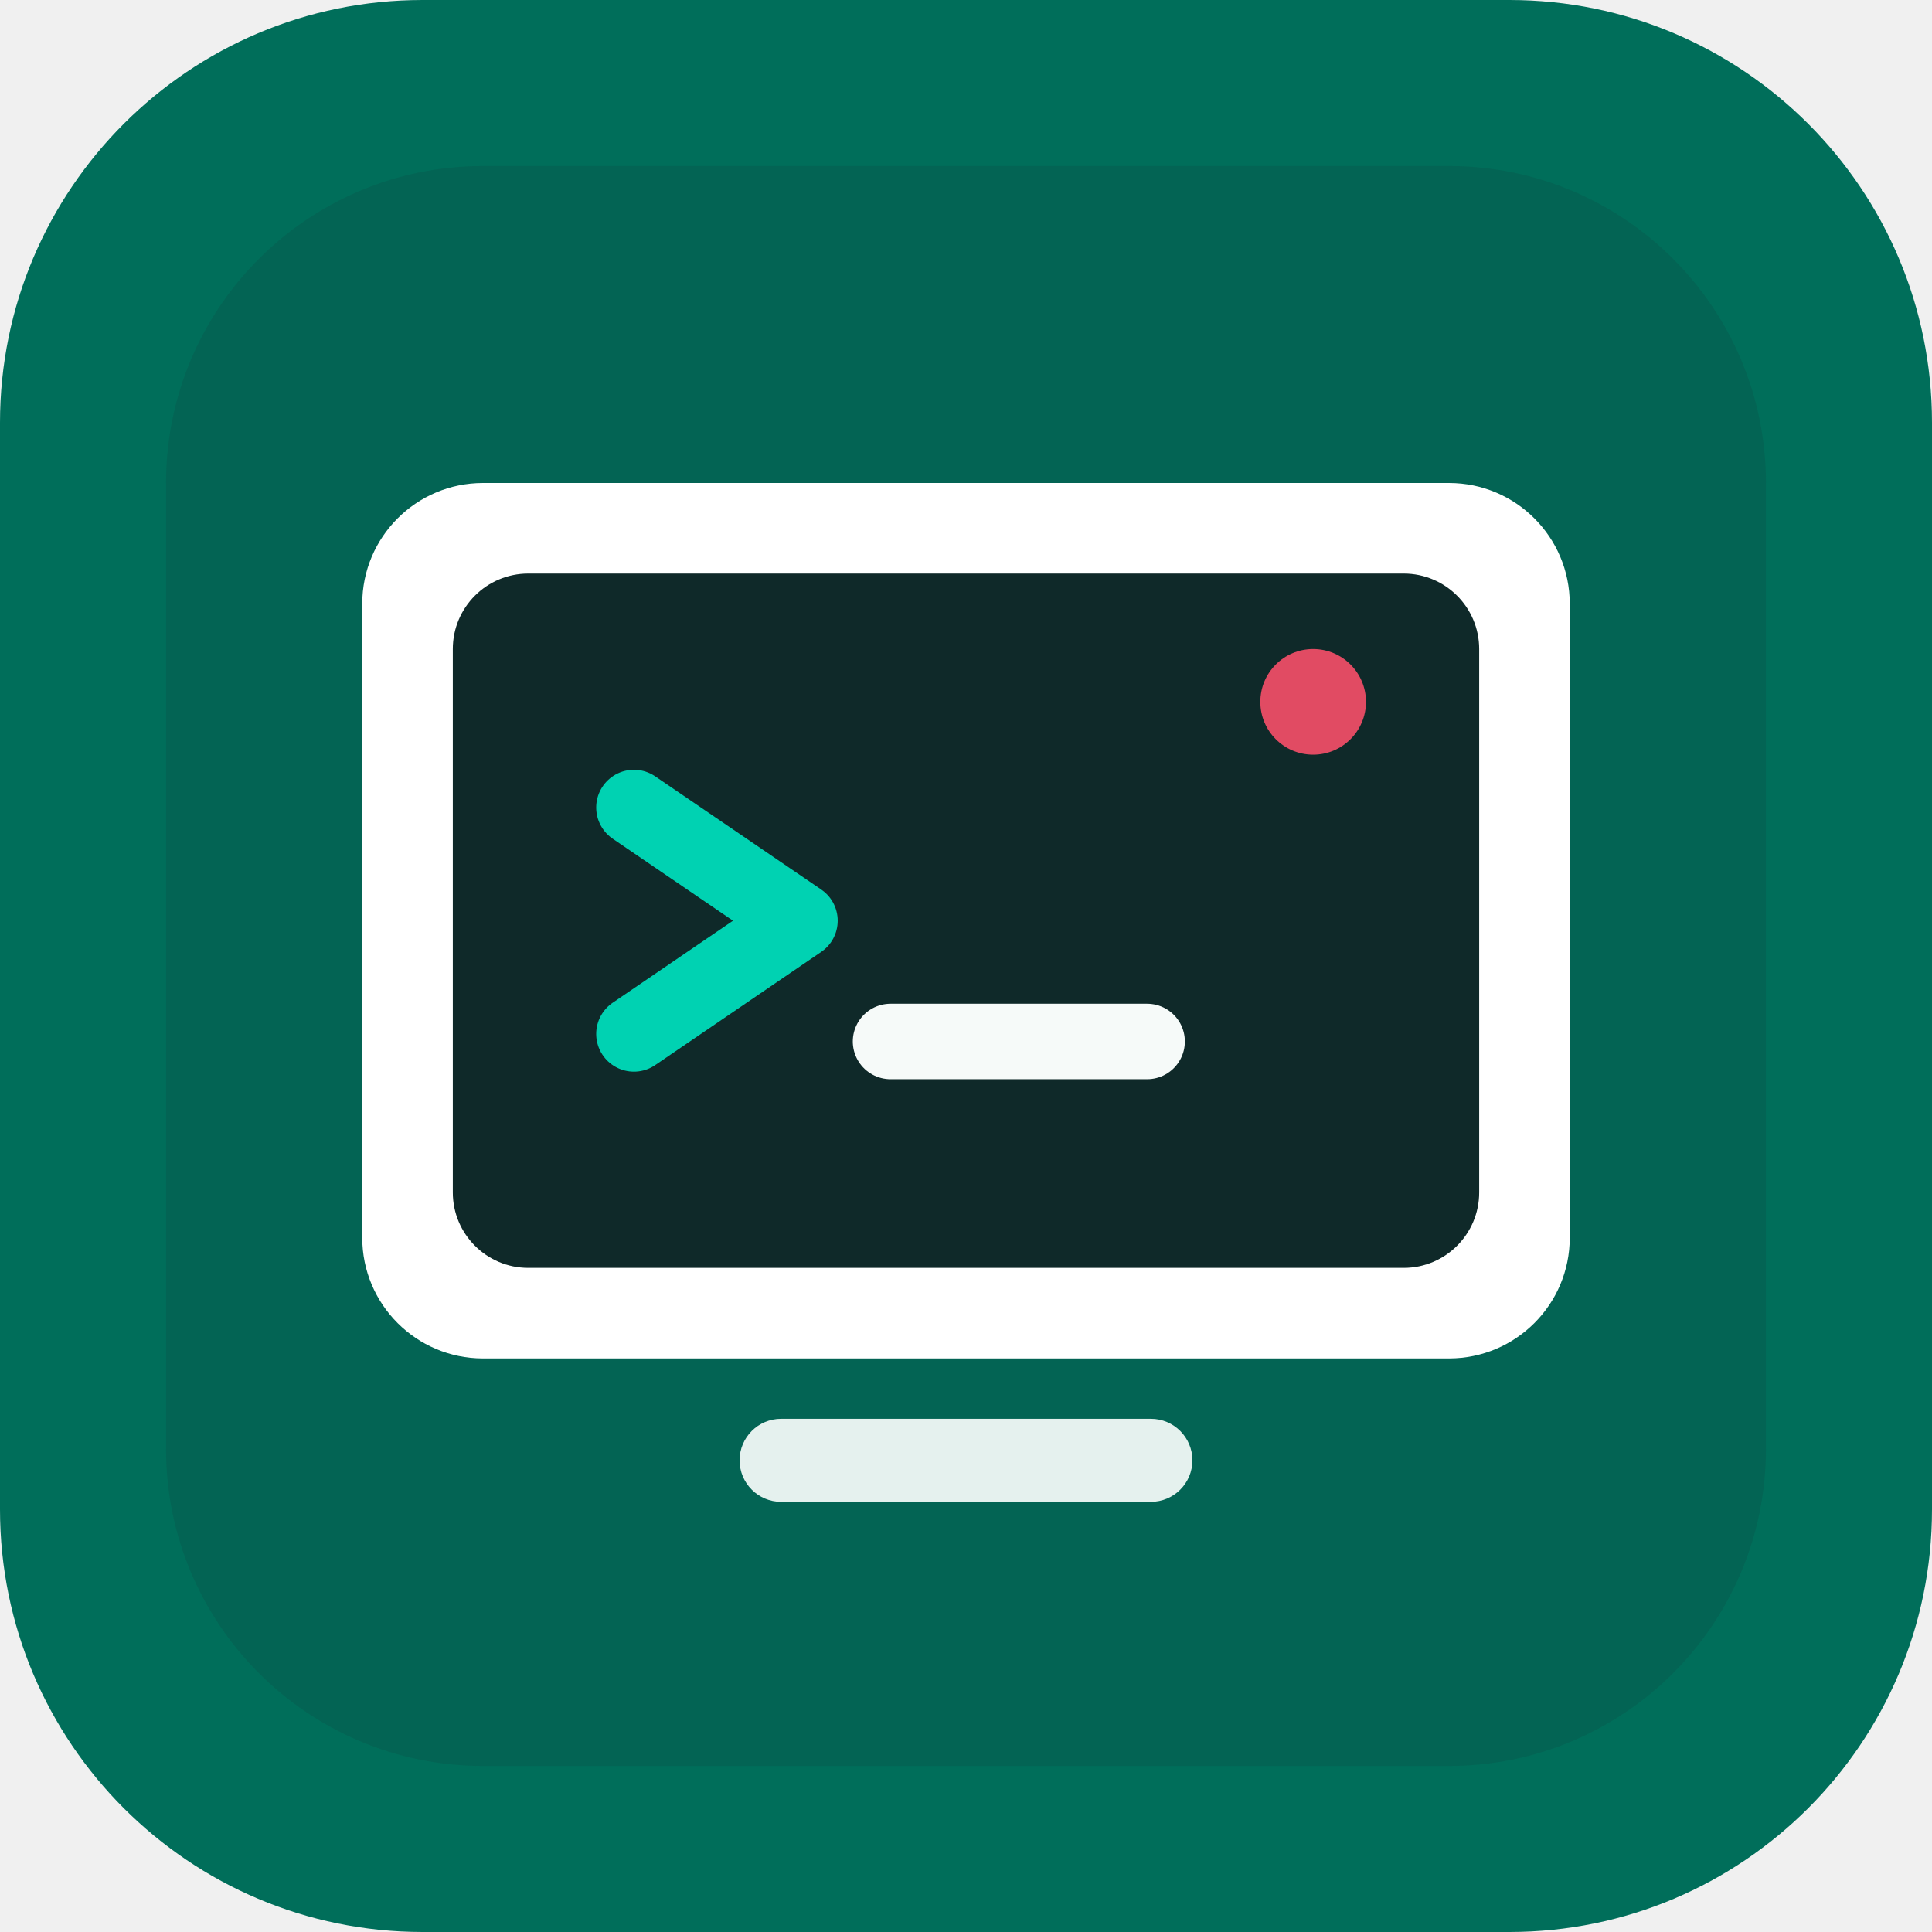
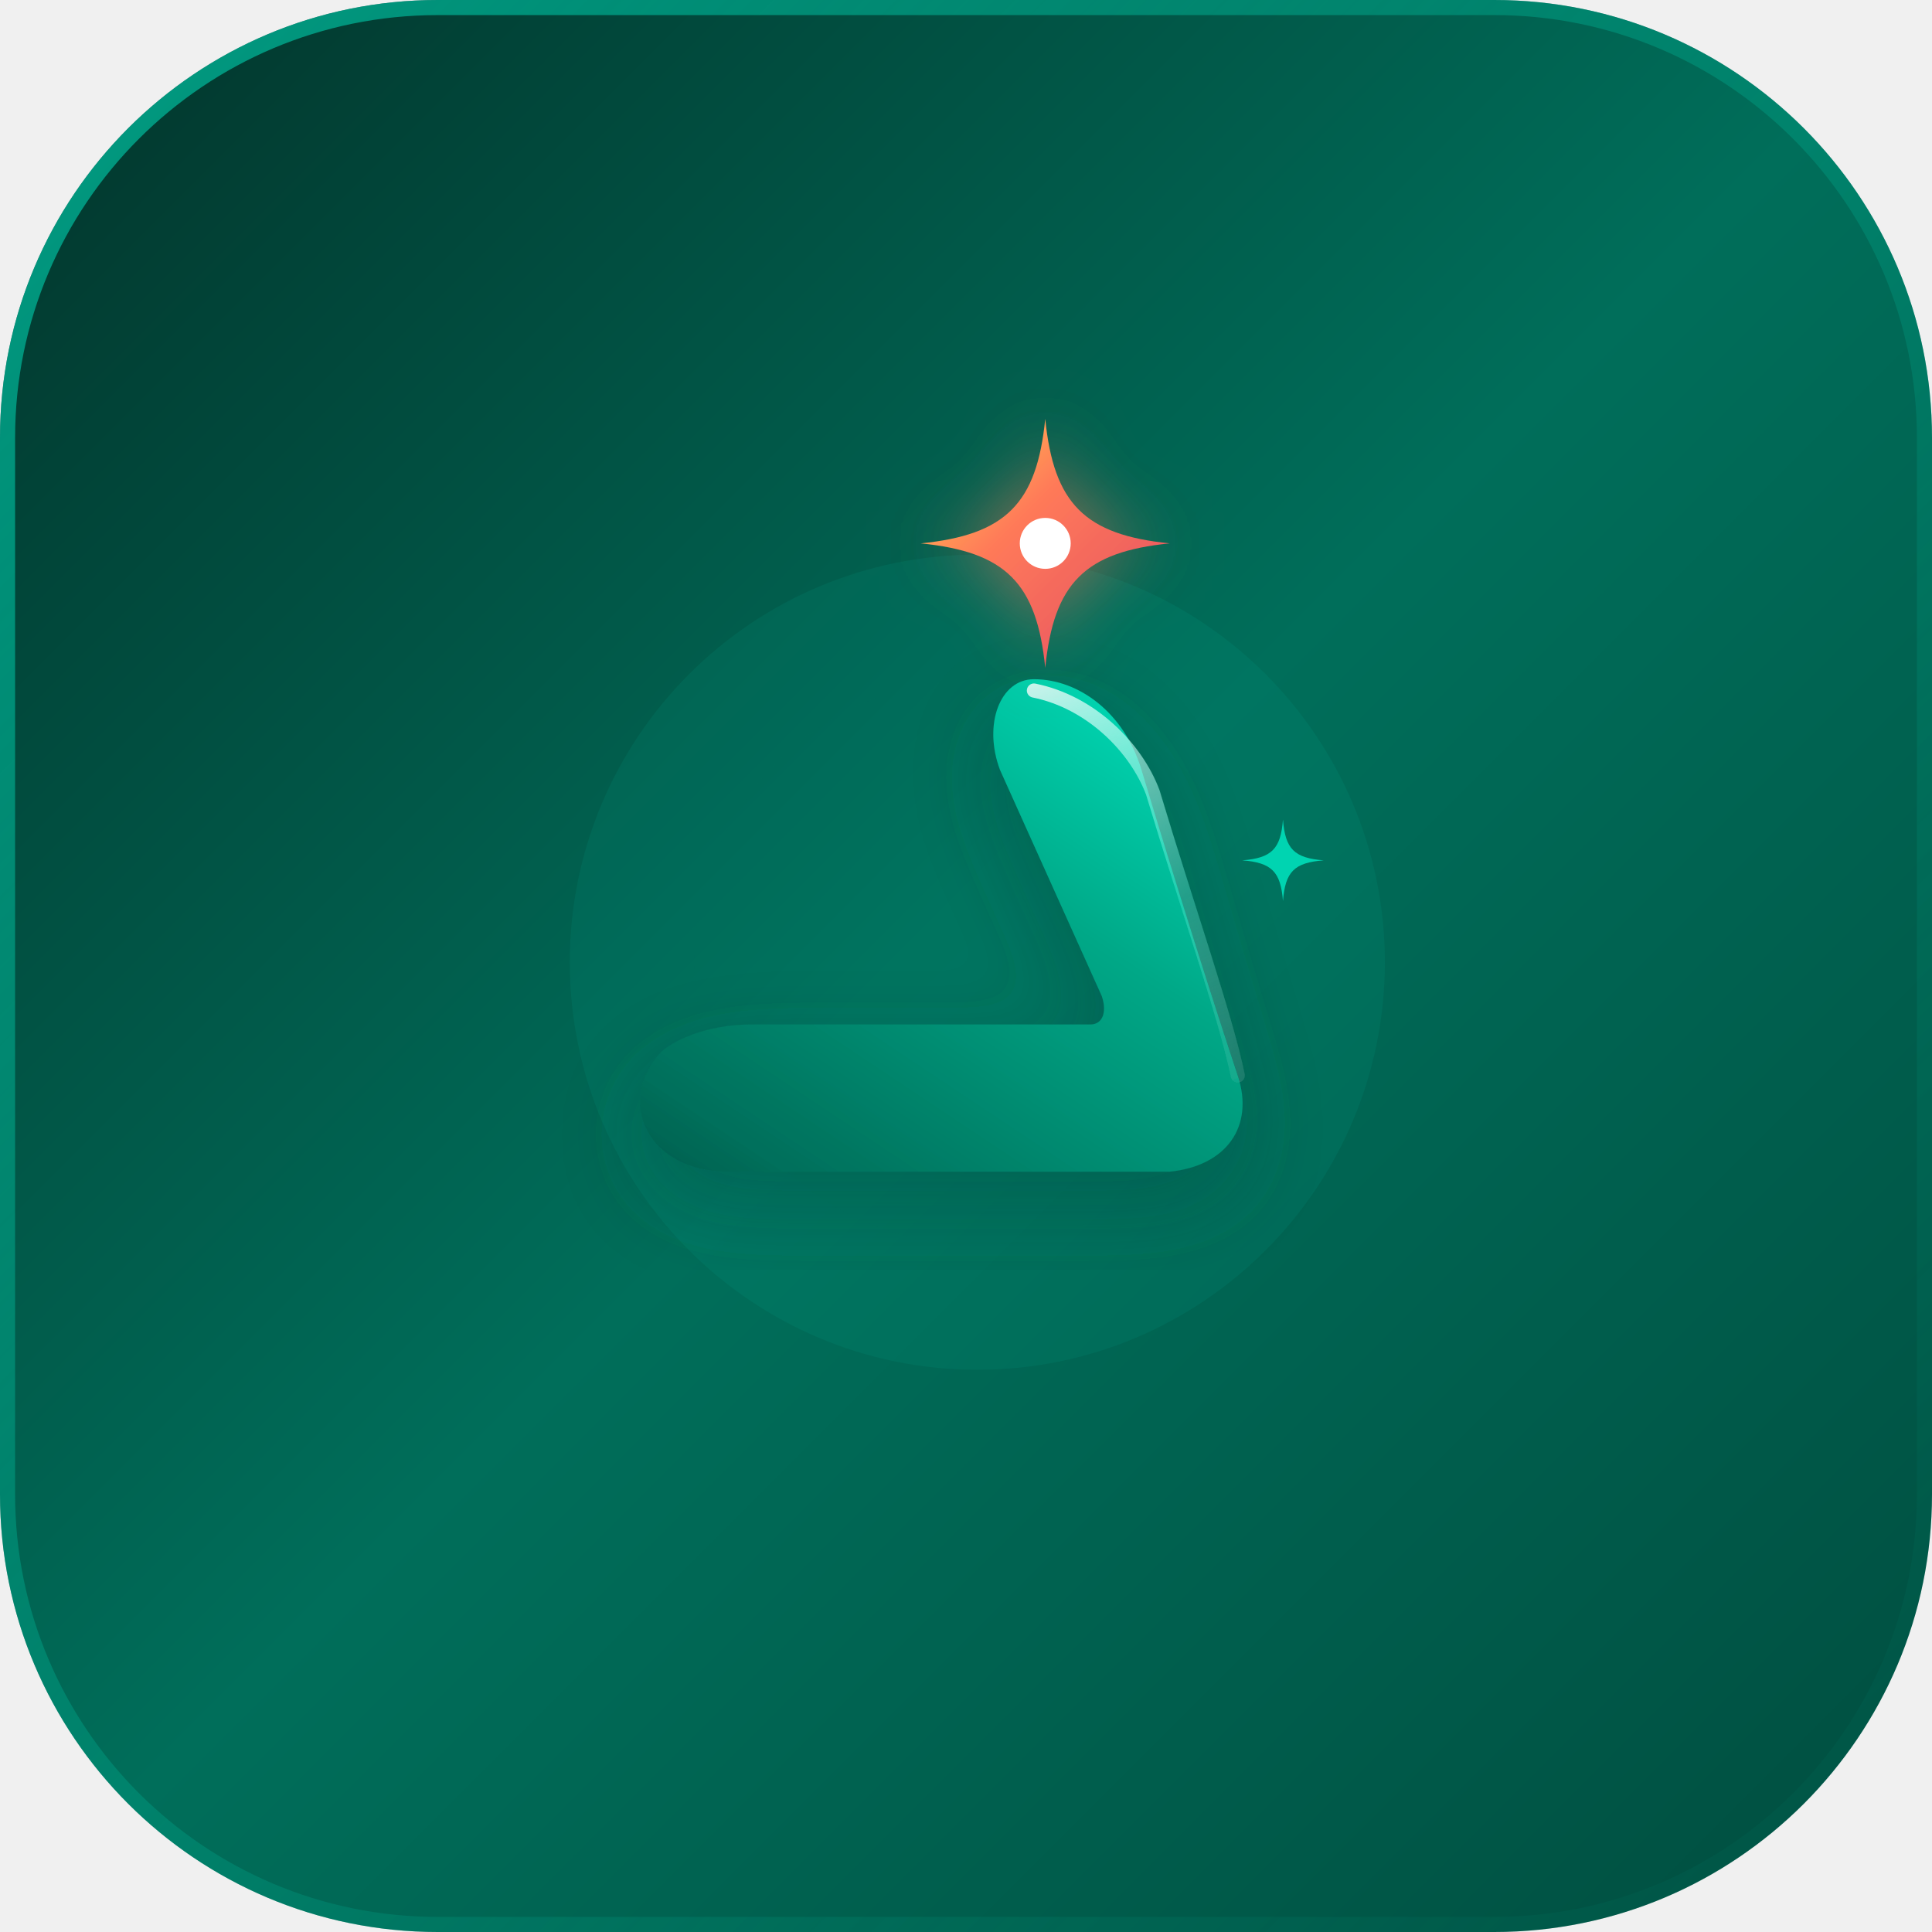
- <svg xmlns="http://www.w3.org/2000/svg" viewBox="0 0 512 512" fill="none">
-   <rect width="512" height="512" rx="112" fill="#006E5A" />
-   <rect x="44" y="44" width="424" height="424" rx="84" fill="#163A3A" fill-opacity="0.18" />
-   <rect x="96" y="128" width="320" height="232" rx="32" fill="#FFFFFF" />
-   <rect x="120" y="152" width="272" height="184" rx="20" fill="#0F2929" />
-   <path d="M168 214L212 244L168 274" stroke="#00D2B2" stroke-width="20" stroke-linecap="round" stroke-linejoin="round" />
-   <path d="M236 276H304" stroke="#F6FAF9" stroke-width="20" stroke-linecap="round" />
-   <circle cx="348" cy="186" r="14" fill="#E14B63" />
-   <rect x="196" y="376" width="120" height="22" rx="11" fill="#E5F1EE" />
+ <svg xmlns="http://www.w3.org/2000/svg" viewBox="0 0 512 512" width="512" height="512" fill="none">
+   <defs>
+     <linearGradient id="pwa-bg" x1="0" y1="0" x2="512" y2="512" gradientUnits="userSpaceOnUse">
+       <stop offset="0%" stop-color="#02332A" />
+       <stop offset="50%" stop-color="#006E5A" />
+       <stop offset="100%" stop-color="#004D3F" />
+     </linearGradient>
+     <linearGradient id="pwa-rim" x1="0" y1="0" x2="512" y2="512" gradientUnits="userSpaceOnUse">
+       <stop offset="0%" stop-color="#00E5C0" stop-opacity="0.6" />
+       <stop offset="100%" stop-color="#006E5A" stop-opacity="0.1" />
+     </linearGradient>
+   </defs>
+   <rect width="512" height="512" rx="116" fill="url(#pwa-bg)" />
+   <rect x="2" y="2" width="508" height="508" rx="114" stroke="url(#pwa-rim)" stroke-width="4" />
+   <g transform="translate(106, 96) scale(1.5)">
+     <defs>
+       <linearGradient id="emblem-teal" x1="120" y1="40" x2="40" y2="160" gradientUnits="userSpaceOnUse">
+         <stop offset="0%" stop-color="#00E5C0" />
+         <stop offset="35%" stop-color="#00A887" />
+         <stop offset="80%" stop-color="#006E5A" />
+         <stop offset="100%" stop-color="#094A3D" />
+       </linearGradient>
+       <linearGradient id="emblem-sheen" x1="112" y1="56" x2="148" y2="140" gradientUnits="userSpaceOnUse">
+         <stop offset="0%" stop-color="#FFFFFF" stop-opacity="0.8" />
+         <stop offset="50%" stop-color="#67FCE4" stop-opacity="0.3" />
+         <stop offset="100%" stop-color="#FFFFFF" stop-opacity="0" />
+       </linearGradient>
+       <linearGradient id="spark-gold-coral" x1="0%" y1="0%" x2="100%" y2="100%">
+         <stop offset="0%" stop-color="#FFD54F" />
+         <stop offset="40%" stop-color="#FF7A59" />
+         <stop offset="100%" stop-color="#E14B63" />
+       </linearGradient>
+       <filter id="emblem-shadow" x="-20%" y="-20%" width="140%" height="140%">
+         <feDropShadow dx="0" dy="6" stdDeviation="8" flood-color="#004A3C" flood-opacity="0.32" />
+       </filter>
+       <filter id="spark-glow" x="-40%" y="-40%" width="180%" height="180%">
+         <feDropShadow dx="0" dy="0" stdDeviation="6" flood-color="#FF7A59" flood-opacity="0.55" />
+       </filter>
+     </defs>
+     <circle cx="102" cy="106" r="72" fill="#00D2B2" fill-opacity="0.08" />
+     <circle cx="102" cy="106" r="50" fill="#006E5A" fill-opacity="0.05" />
+     <g filter="url(#emblem-shadow)">
+       <path d="M 112 56              C 120 56 128 62 131 72              C 137 92 144 114 148 126              C 151 135 146 142 136 143              L 58 143              C 44 143 38 131 46 122              C 48 120 54 117 62 117              L 122 117              C 124 117 125 115 124 112              L 106 72              C 103 64 106 56 112 56 Z" fill="url(#emblem-teal)" />
+       <path d="M 112 58 C 122 60 130 68 133 76 C 139 96 146 116 148 126" stroke="url(#emblem-sheen)" stroke-width="2.5" stroke-linecap="round" />
+     </g>
+     <g transform="translate(114, 32)" filter="url(#spark-glow)">
+       <path d="M 0 -22              C 1.5 -7 7 -1.5 22 0              C 7 1.5 1.5 7 0 22              C -1.5 7 -7 1.5 -22 0              C -7 -1.5 -1.5 -7 0 -22 Z" fill="url(#spark-gold-coral)" />
+       <circle cx="0" cy="0" r="4.5" fill="#FFFFFF" />
+     </g>
+     <g transform="translate(156, 88) scale(0.4)">
+       <path d="M 0 -18 C 1 -5 5 -1 18 0 C 5 1 1 5 0 18 C -1 5 -5 1 -18 0 C -5 -1 -1 -5 0 -18 Z" fill="#00E5C0" fill-opacity="0.85" />
+     </g>
+   </g>
</svg>
